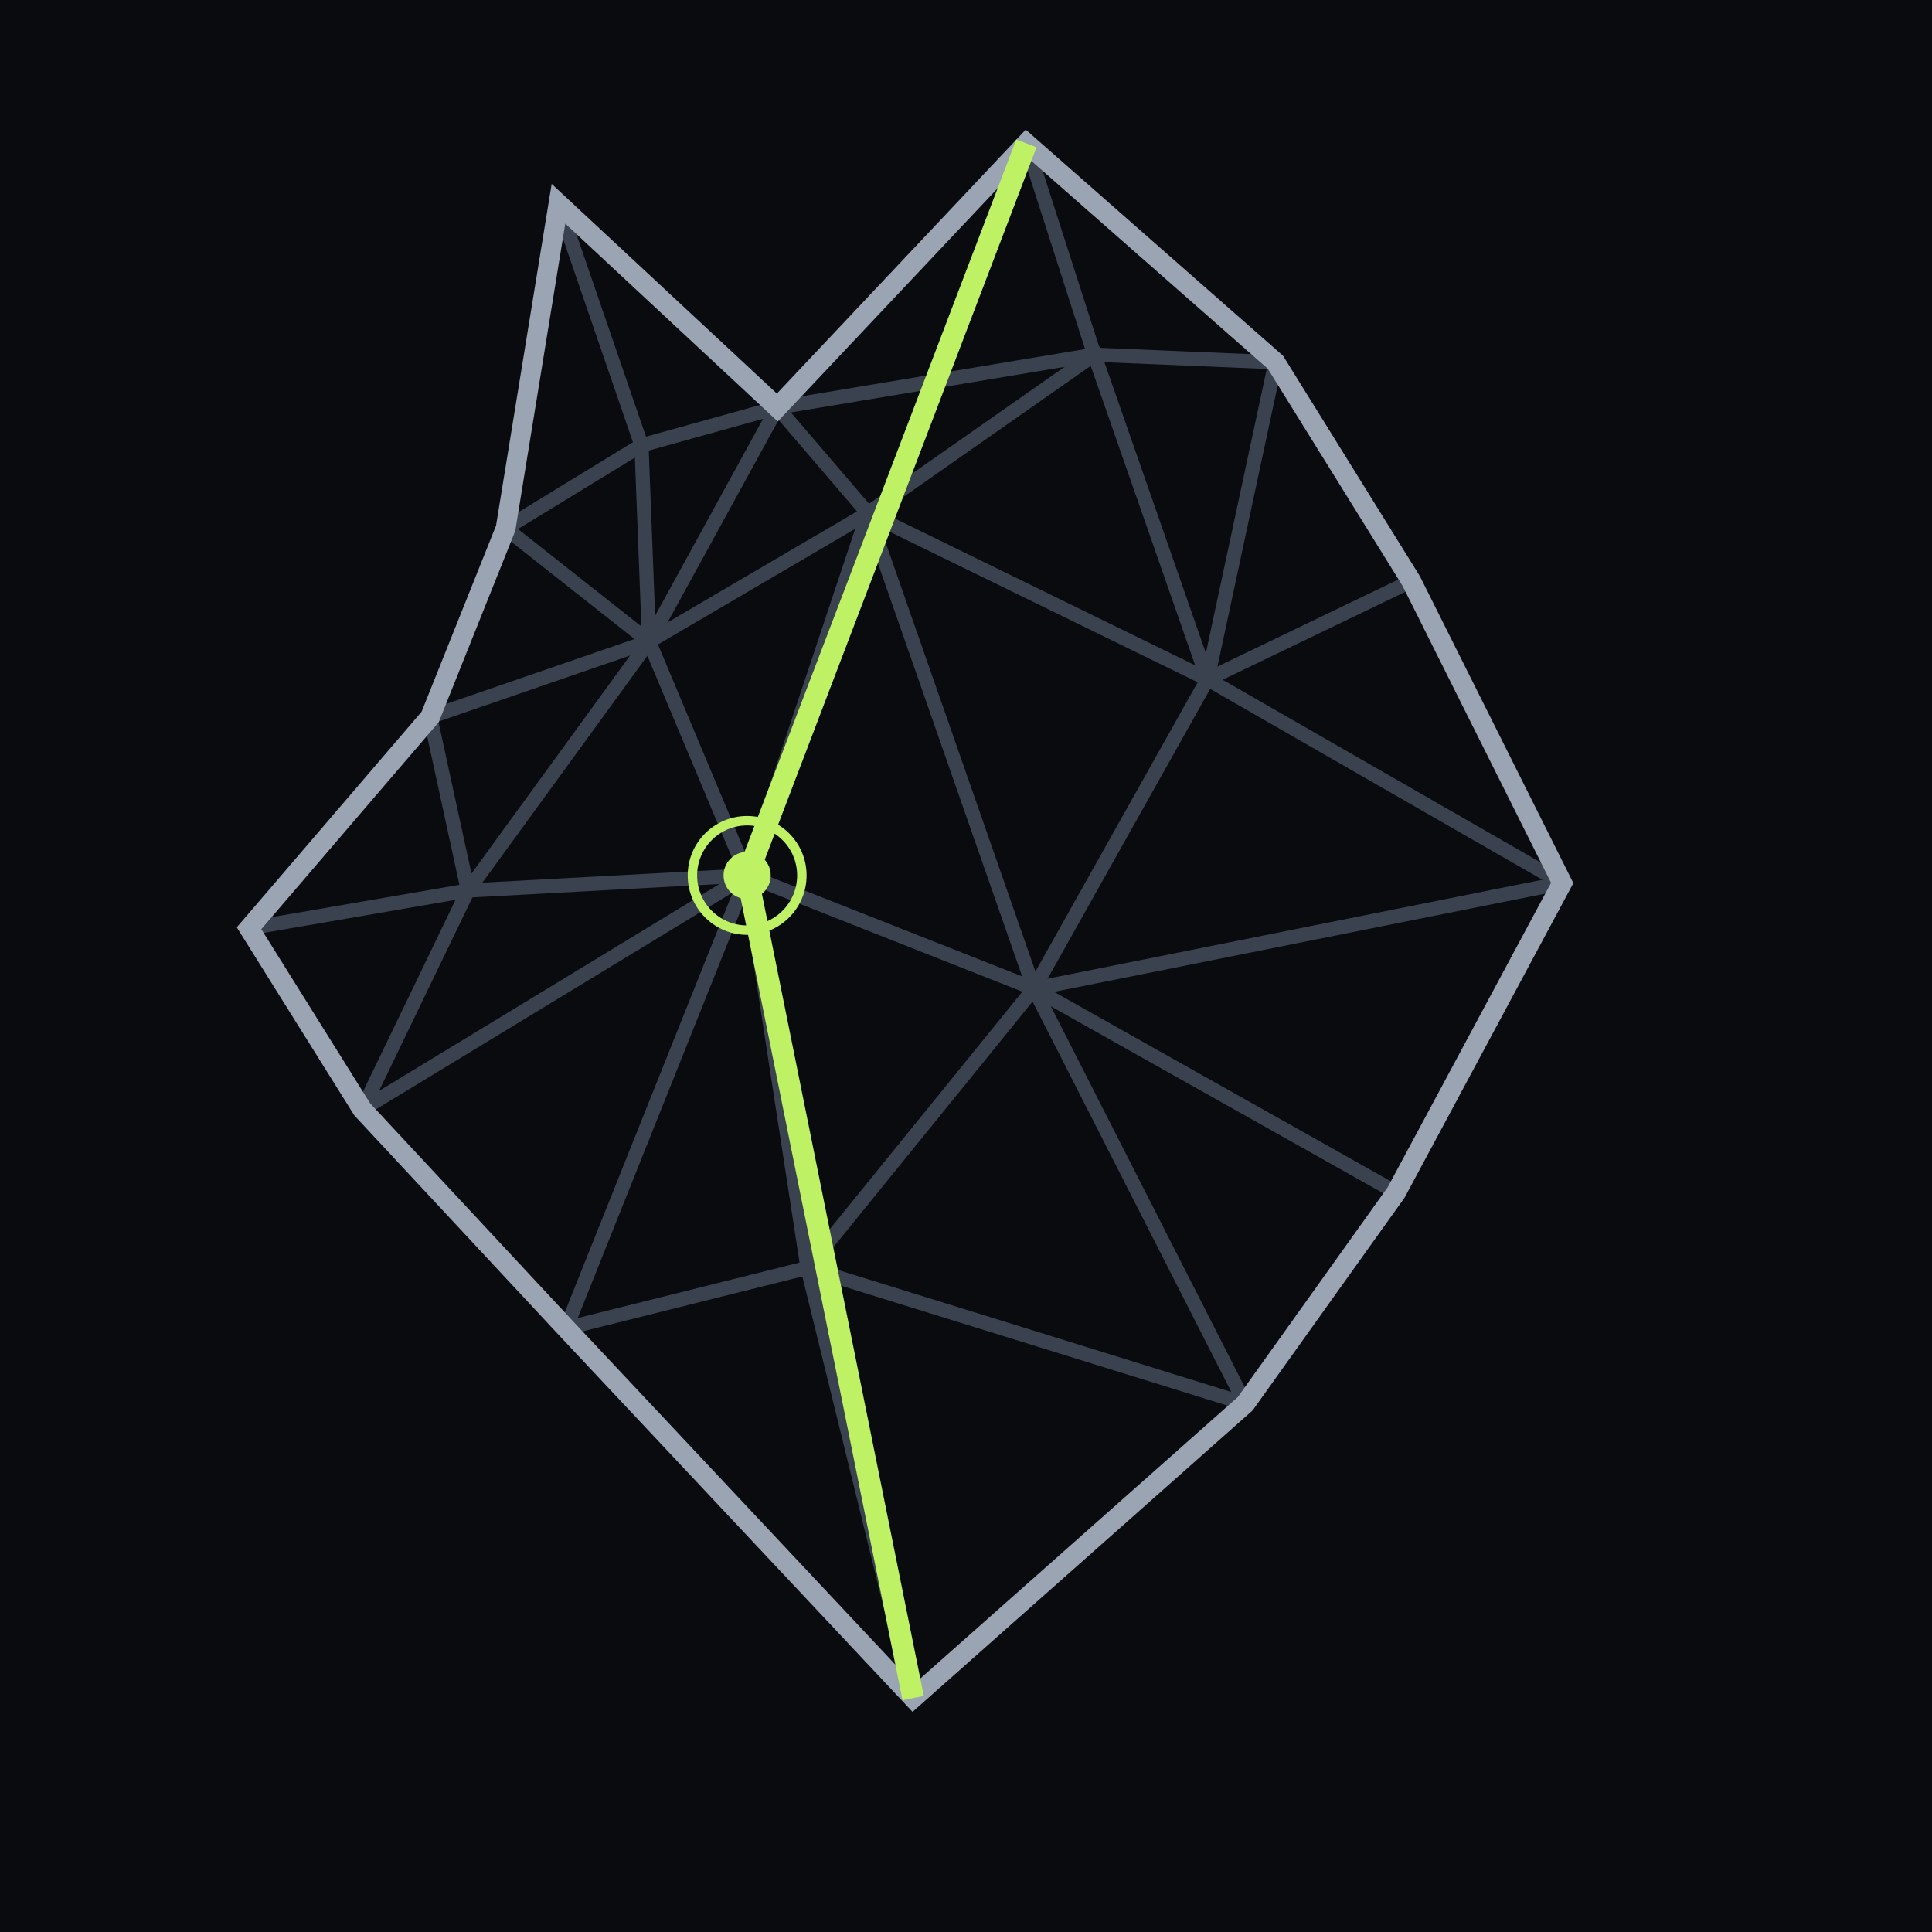
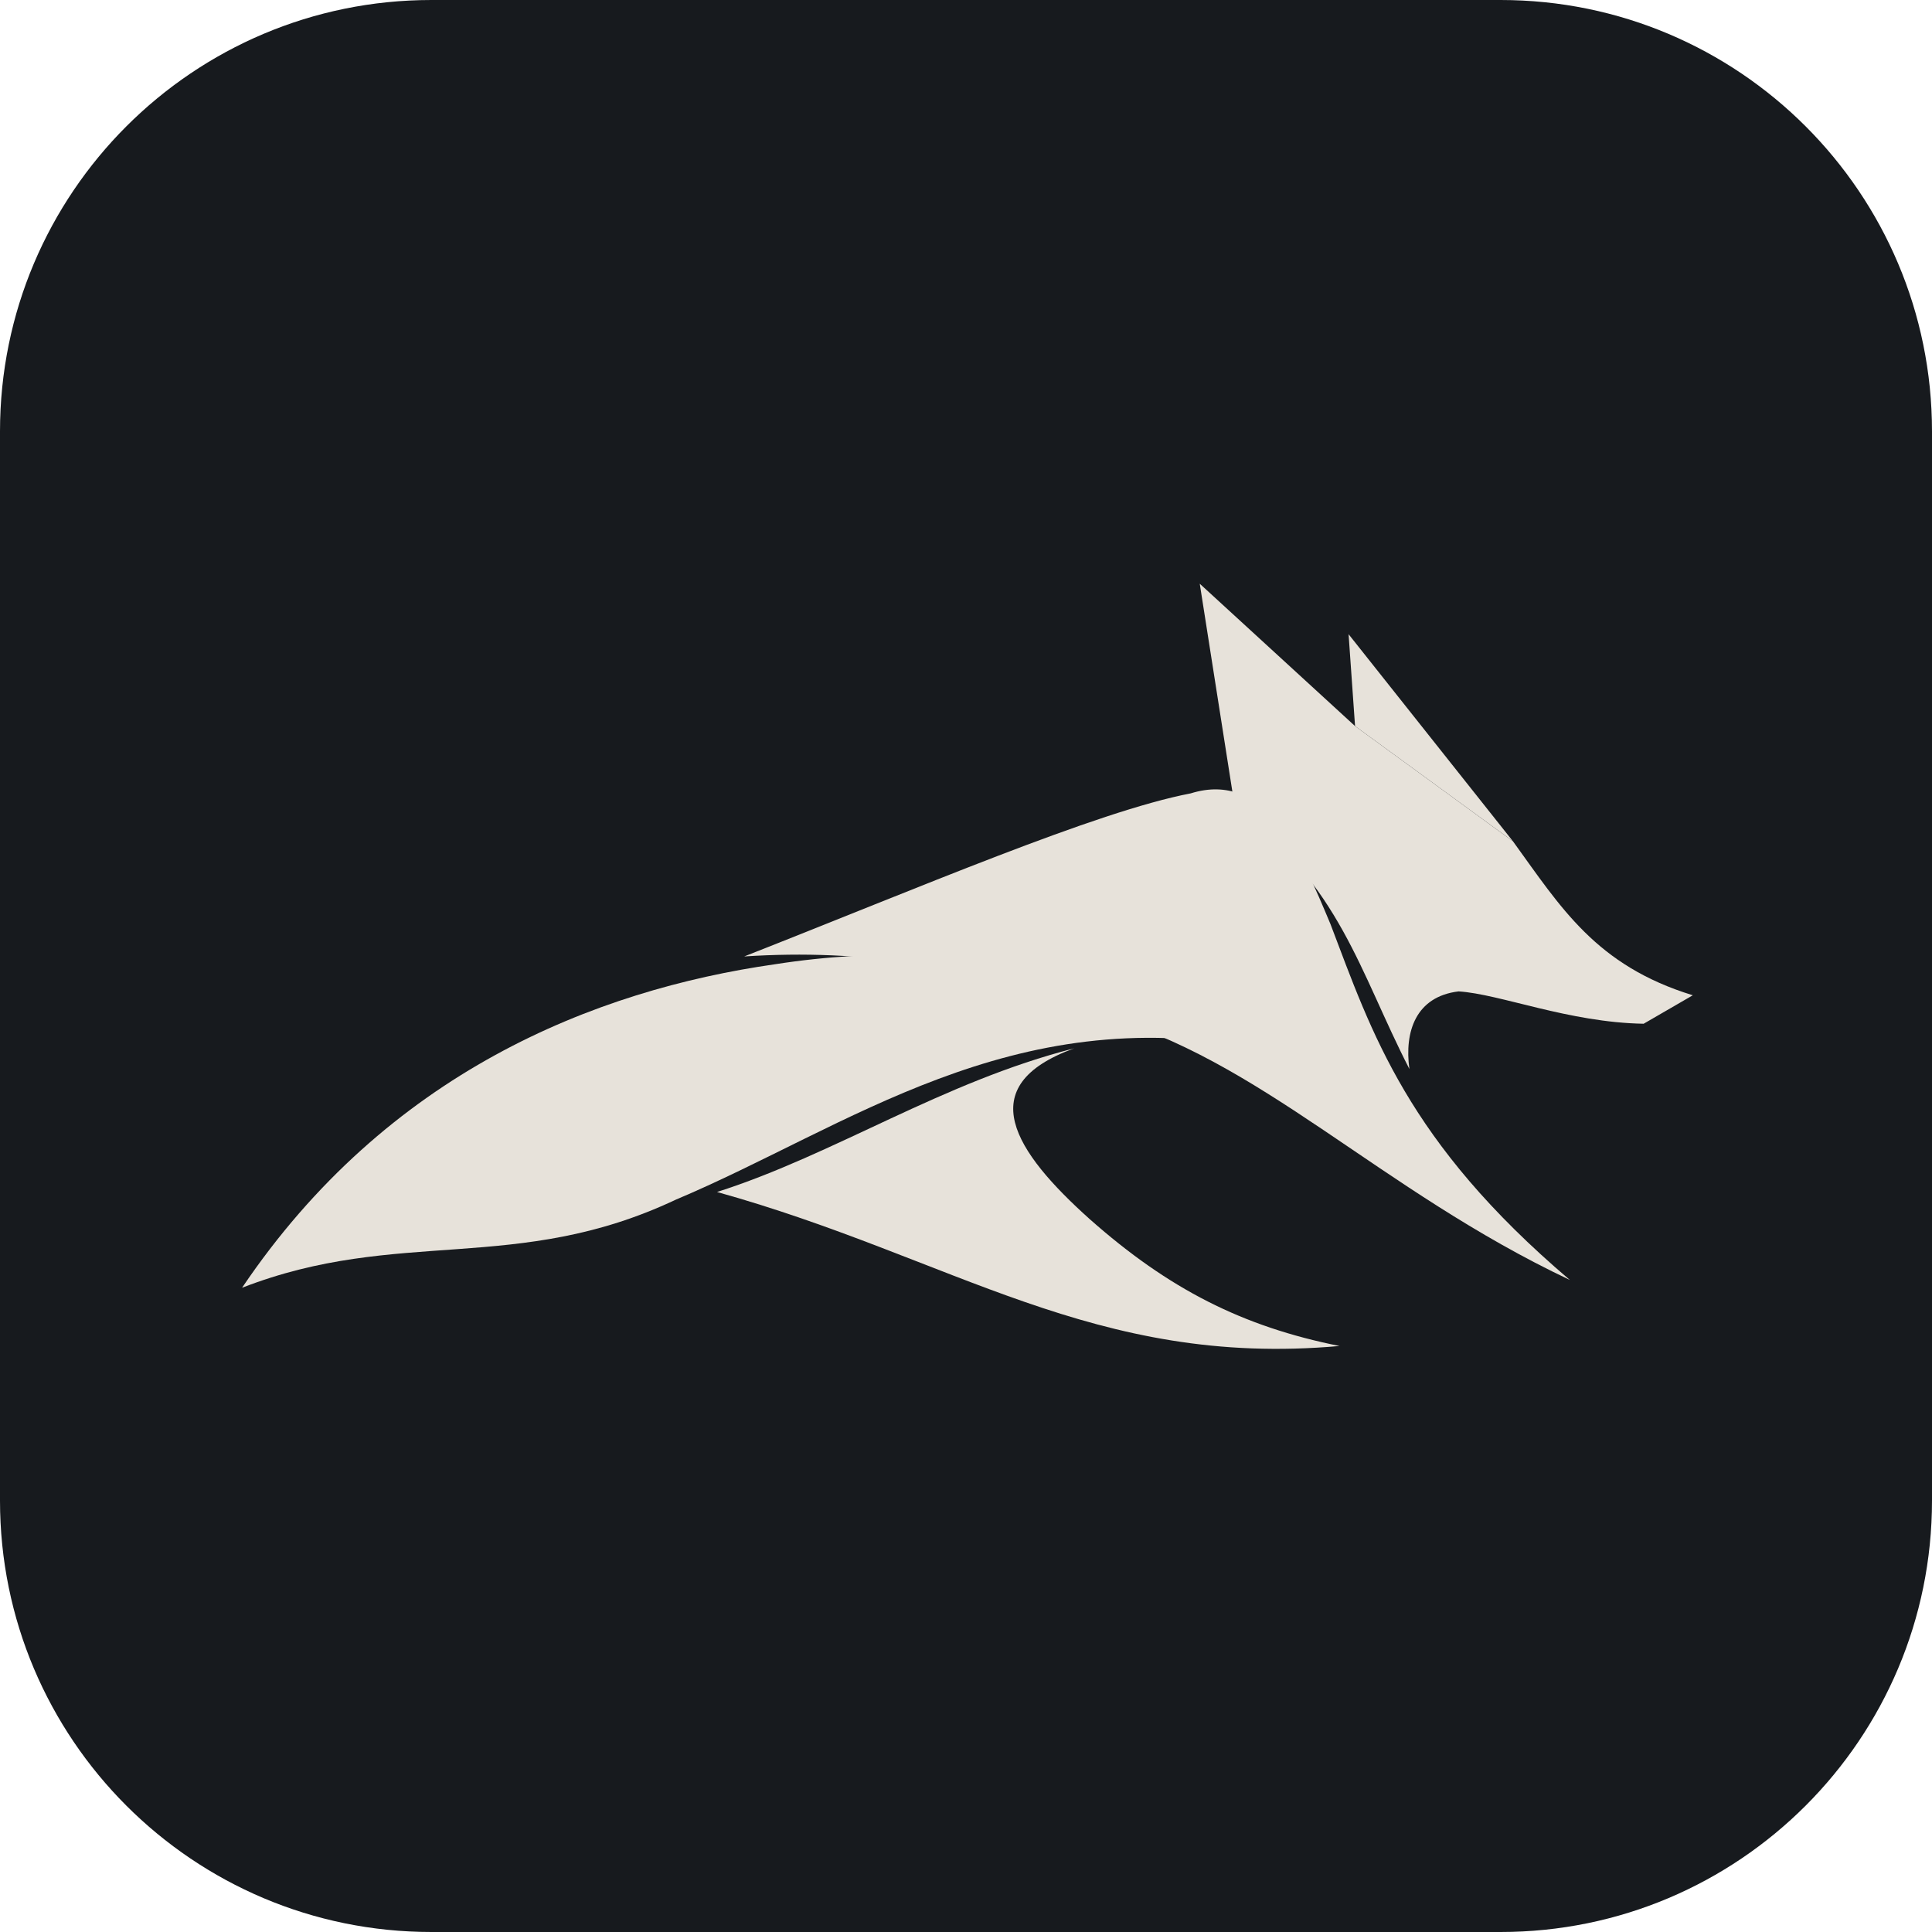
- <svg xmlns="http://www.w3.org/2000/svg" viewBox="0 0 512 512" role="img" aria-labelledby="fox-title fox-desc">
-   <rect width="512" height="512" fill="#090b0f" />
-   <g fill="none" stroke-linejoin="miter" stroke-miterlimit="8">
-     <g stroke="#3a4250" stroke-width="3.75" stroke-linecap="square">
-       <line x1="148" y1="54" x2="170" y2="118" />
-       <line x1="170" y1="118" x2="206" y2="108" />
-       <line x1="170" y1="118" x2="134" y2="140" />
-       <line x1="170" y1="118" x2="172" y2="170" />
-       <line x1="172" y1="170" x2="134" y2="140" />
-       <line x1="172" y1="170" x2="206" y2="108" />
-       <line x1="272" y1="38" x2="290" y2="94" />
-       <line x1="290" y1="94" x2="206" y2="108" />
-       <line x1="290" y1="94" x2="338" y2="96" />
-       <line x1="290" y1="94" x2="230" y2="136" />
-       <line x1="230" y1="136" x2="206" y2="108" />
-       <line x1="290" y1="94" x2="320" y2="180" />
-       <line x1="320" y1="180" x2="338" y2="96" />
-       <line x1="66" y1="246" x2="124" y2="236" />
-       <line x1="124" y1="236" x2="114" y2="190" />
-       <line x1="96" y1="294" x2="124" y2="236" />
-       <line x1="172" y1="170" x2="114" y2="190" />
-       <line x1="172" y1="170" x2="124" y2="236" />
-       <line x1="124" y1="236" x2="198" y2="232" />
-       <line x1="198" y1="232" x2="172" y2="170" />
-       <line x1="198" y1="232" x2="96" y2="294" />
-       <line x1="172" y1="170" x2="230" y2="136" />
-       <line x1="230" y1="136" x2="198" y2="232" />
-       <line x1="198" y1="232" x2="274" y2="262" />
-       <line x1="274" y1="262" x2="230" y2="136" />
-       <line x1="320" y1="180" x2="230" y2="136" />
-       <line x1="274" y1="262" x2="214" y2="336" />
-       <line x1="214" y1="336" x2="198" y2="232" />
-       <line x1="150" y1="352" x2="198" y2="232" />
-       <line x1="150" y1="352" x2="214" y2="336" />
-       <line x1="274" y1="262" x2="320" y2="180" />
-       <line x1="320" y1="180" x2="414" y2="234" />
-       <line x1="414" y1="234" x2="274" y2="262" />
-       <line x1="320" y1="180" x2="374" y2="154" />
-       <line x1="370" y1="316" x2="274" y2="262" />
-       <line x1="330" y1="372" x2="274" y2="262" />
-       <line x1="330" y1="372" x2="214" y2="336" />
-       <line x1="242" y1="450" x2="214" y2="336" />
+ <svg xmlns="http://www.w3.org/2000/svg" width="64" height="64" viewBox="0 0 1254 1254" role="img" aria-label="phux sculptural fox">
+   <defs>
+     <linearGradient id="metal0" x1="0" y1="0" x2="0.4" y2="1">
+       <stop stop-color="#F4EFE6" />
+       <stop offset=".24" stop-color="#B4B0AA" />
+       <stop offset=".48" stop-color="#626365" />
+       <stop offset=".63" stop-color="#E7E2DA" />
+       <stop offset="1" stop-color="#77797B" />
+     </linearGradient>
+     <linearGradient id="metal1" x1="0" y1="0" x2="1" y2="1">
+       <stop stop-color="#F4EFE6" />
+       <stop offset=".24" stop-color="#B4B0AA" />
+       <stop offset=".48" stop-color="#626365" />
+       <stop offset=".63" stop-color="#E7E2DA" />
+       <stop offset="1" stop-color="#77797B" />
+     </linearGradient>
+     <linearGradient id="metal2" x1="0" y1="0" x2="0.4" y2="1">
+       <stop stop-color="#F4EFE6" />
+       <stop offset=".24" stop-color="#B4B0AA" />
+       <stop offset=".48" stop-color="#626365" />
+       <stop offset=".63" stop-color="#E7E2DA" />
+       <stop offset="1" stop-color="#77797B" />
+     </linearGradient>
+     <linearGradient id="metal3" x1="0" y1="0" x2="1" y2="1">
+       <stop stop-color="#F4EFE6" />
+       <stop offset=".24" stop-color="#B4B0AA" />
+       <stop offset=".48" stop-color="#626365" />
+       <stop offset=".63" stop-color="#E7E2DA" />
+       <stop offset="1" stop-color="#77797B" />
+     </linearGradient>
+     <linearGradient id="metal4" x1="0" y1="0" x2="0.4" y2="1">
+       <stop stop-color="#F4EFE6" />
+       <stop offset=".24" stop-color="#B4B0AA" />
+       <stop offset=".48" stop-color="#626365" />
+       <stop offset=".63" stop-color="#E7E2DA" />
+       <stop offset="1" stop-color="#77797B" />
+     </linearGradient>
+   </defs>
+   <rect width="1254" height="1254" rx="280" fill="#171A1E" />
+   <g transform="translate(100 100) scale(.84)">
+     <g transform="translate(0 194)">
+       <path d="M 435 608 C 526 579 609 523 711 497 C 631 526 665 577 723 629 C 784 683 841 712 916 727 C 726 744 618 659 435 608 Z" fill="#E7E2DA" />
+       <path d="M 68 682 C 180 516 340 452 480 432 C 640 407 786 450 852 497 C 662 460 536 558 403 614 C 280 672 189 635 68 682 Z" fill="#E7E2DA" />
+       <path d="M 456 426 C 591 373 728 314 801 300 C 859 282 886 346 909 401 C 941 485 968 569 1094 676 C 946 606 855 505 730 471 C 633 433 548 420 456 426 Z" fill="#E7E2DA" />
+       <path d="M 928 248 L 923 177 L 1050 337 Z" fill="#E7E2DA" />
+       <path d="M 808 138 L 928 248 L 1050 337 C 1087 388 1114 433 1189 456 L 1151 478 C 1093 477 1040 455 1008 453 C 975 457 966 484 970 513 C 931 437 917 372 835 310 Z" fill="#E7E2DA" />
    </g>
-     <polygon points="148,54 134,140 114,190 66,246 96,294 150,352 242,450 330,372 370,316 414,234 374,154 338,96 272,38 206,108" fill="none" stroke="#9aa4b2" stroke-width="5.25" />
-     <polyline points="272,38 198,232 242,450" fill="none" stroke="#bef264" stroke-width="5.75" stroke-linecap="butt" />
  </g>
-   <circle cx="198" cy="232" r="14.5" fill="none" stroke="#bef264" stroke-width="2.5" />
-   <circle cx="198" cy="232" r="6.25" fill="#bef264" />
</svg>
